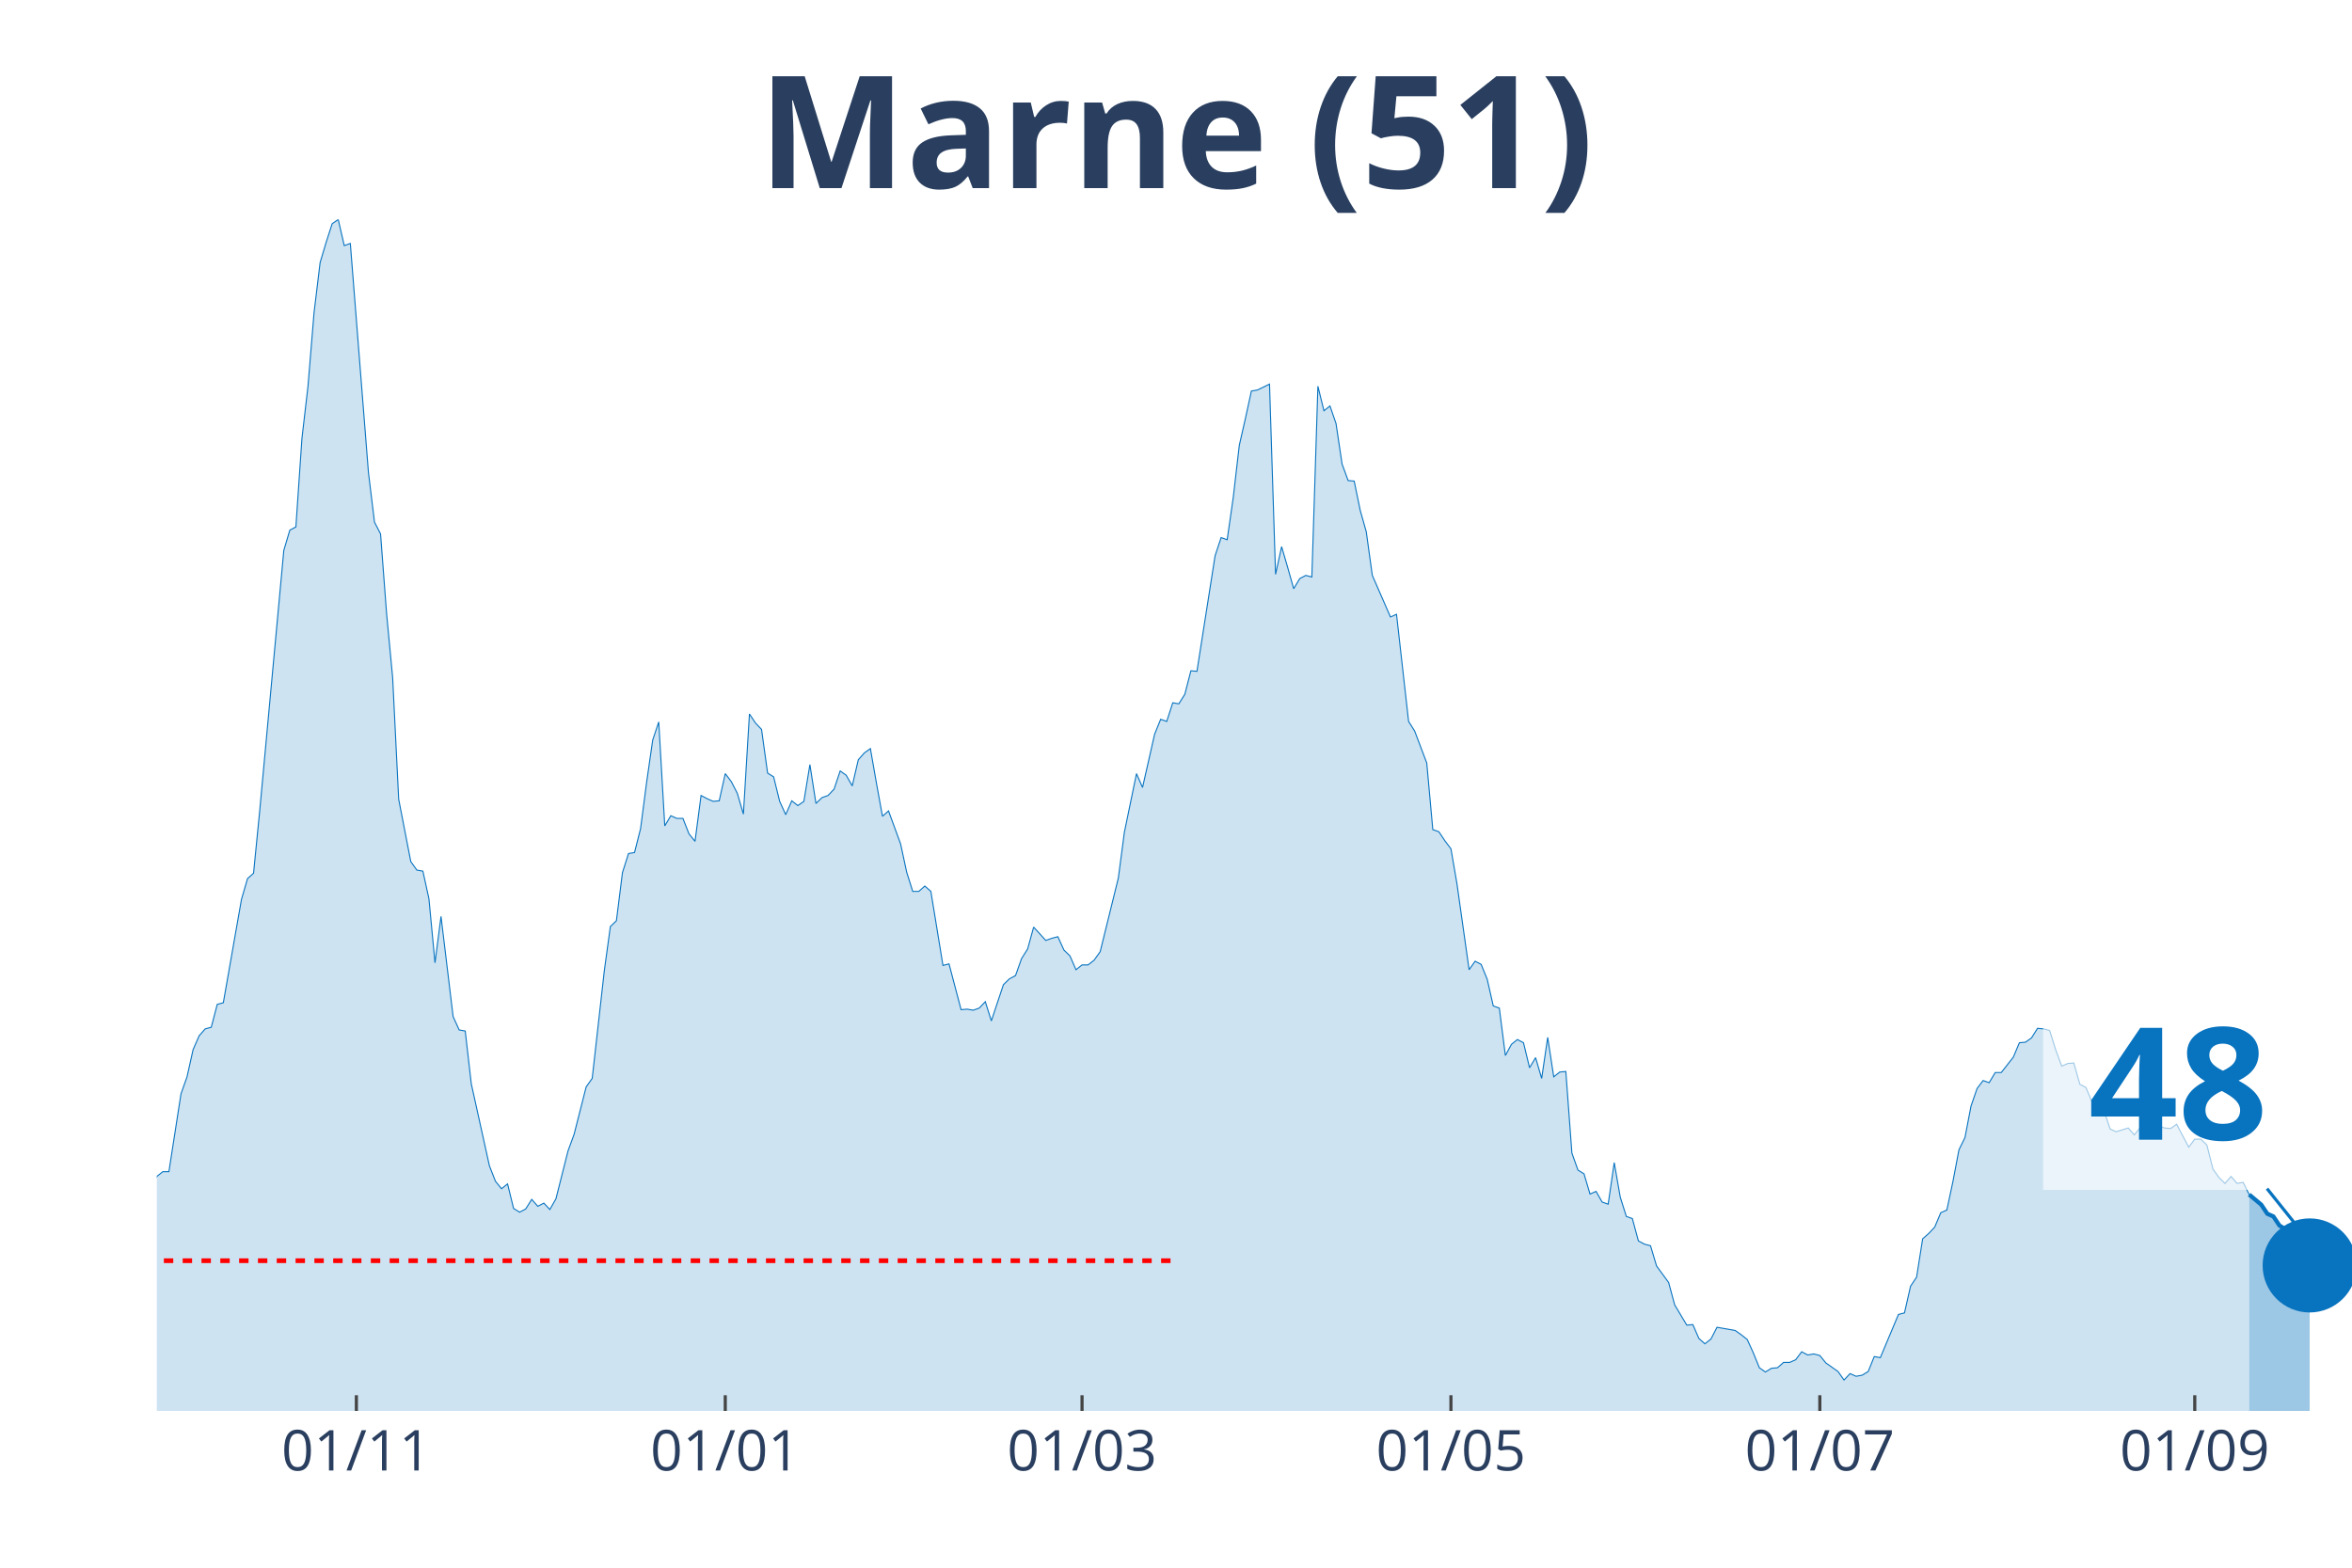
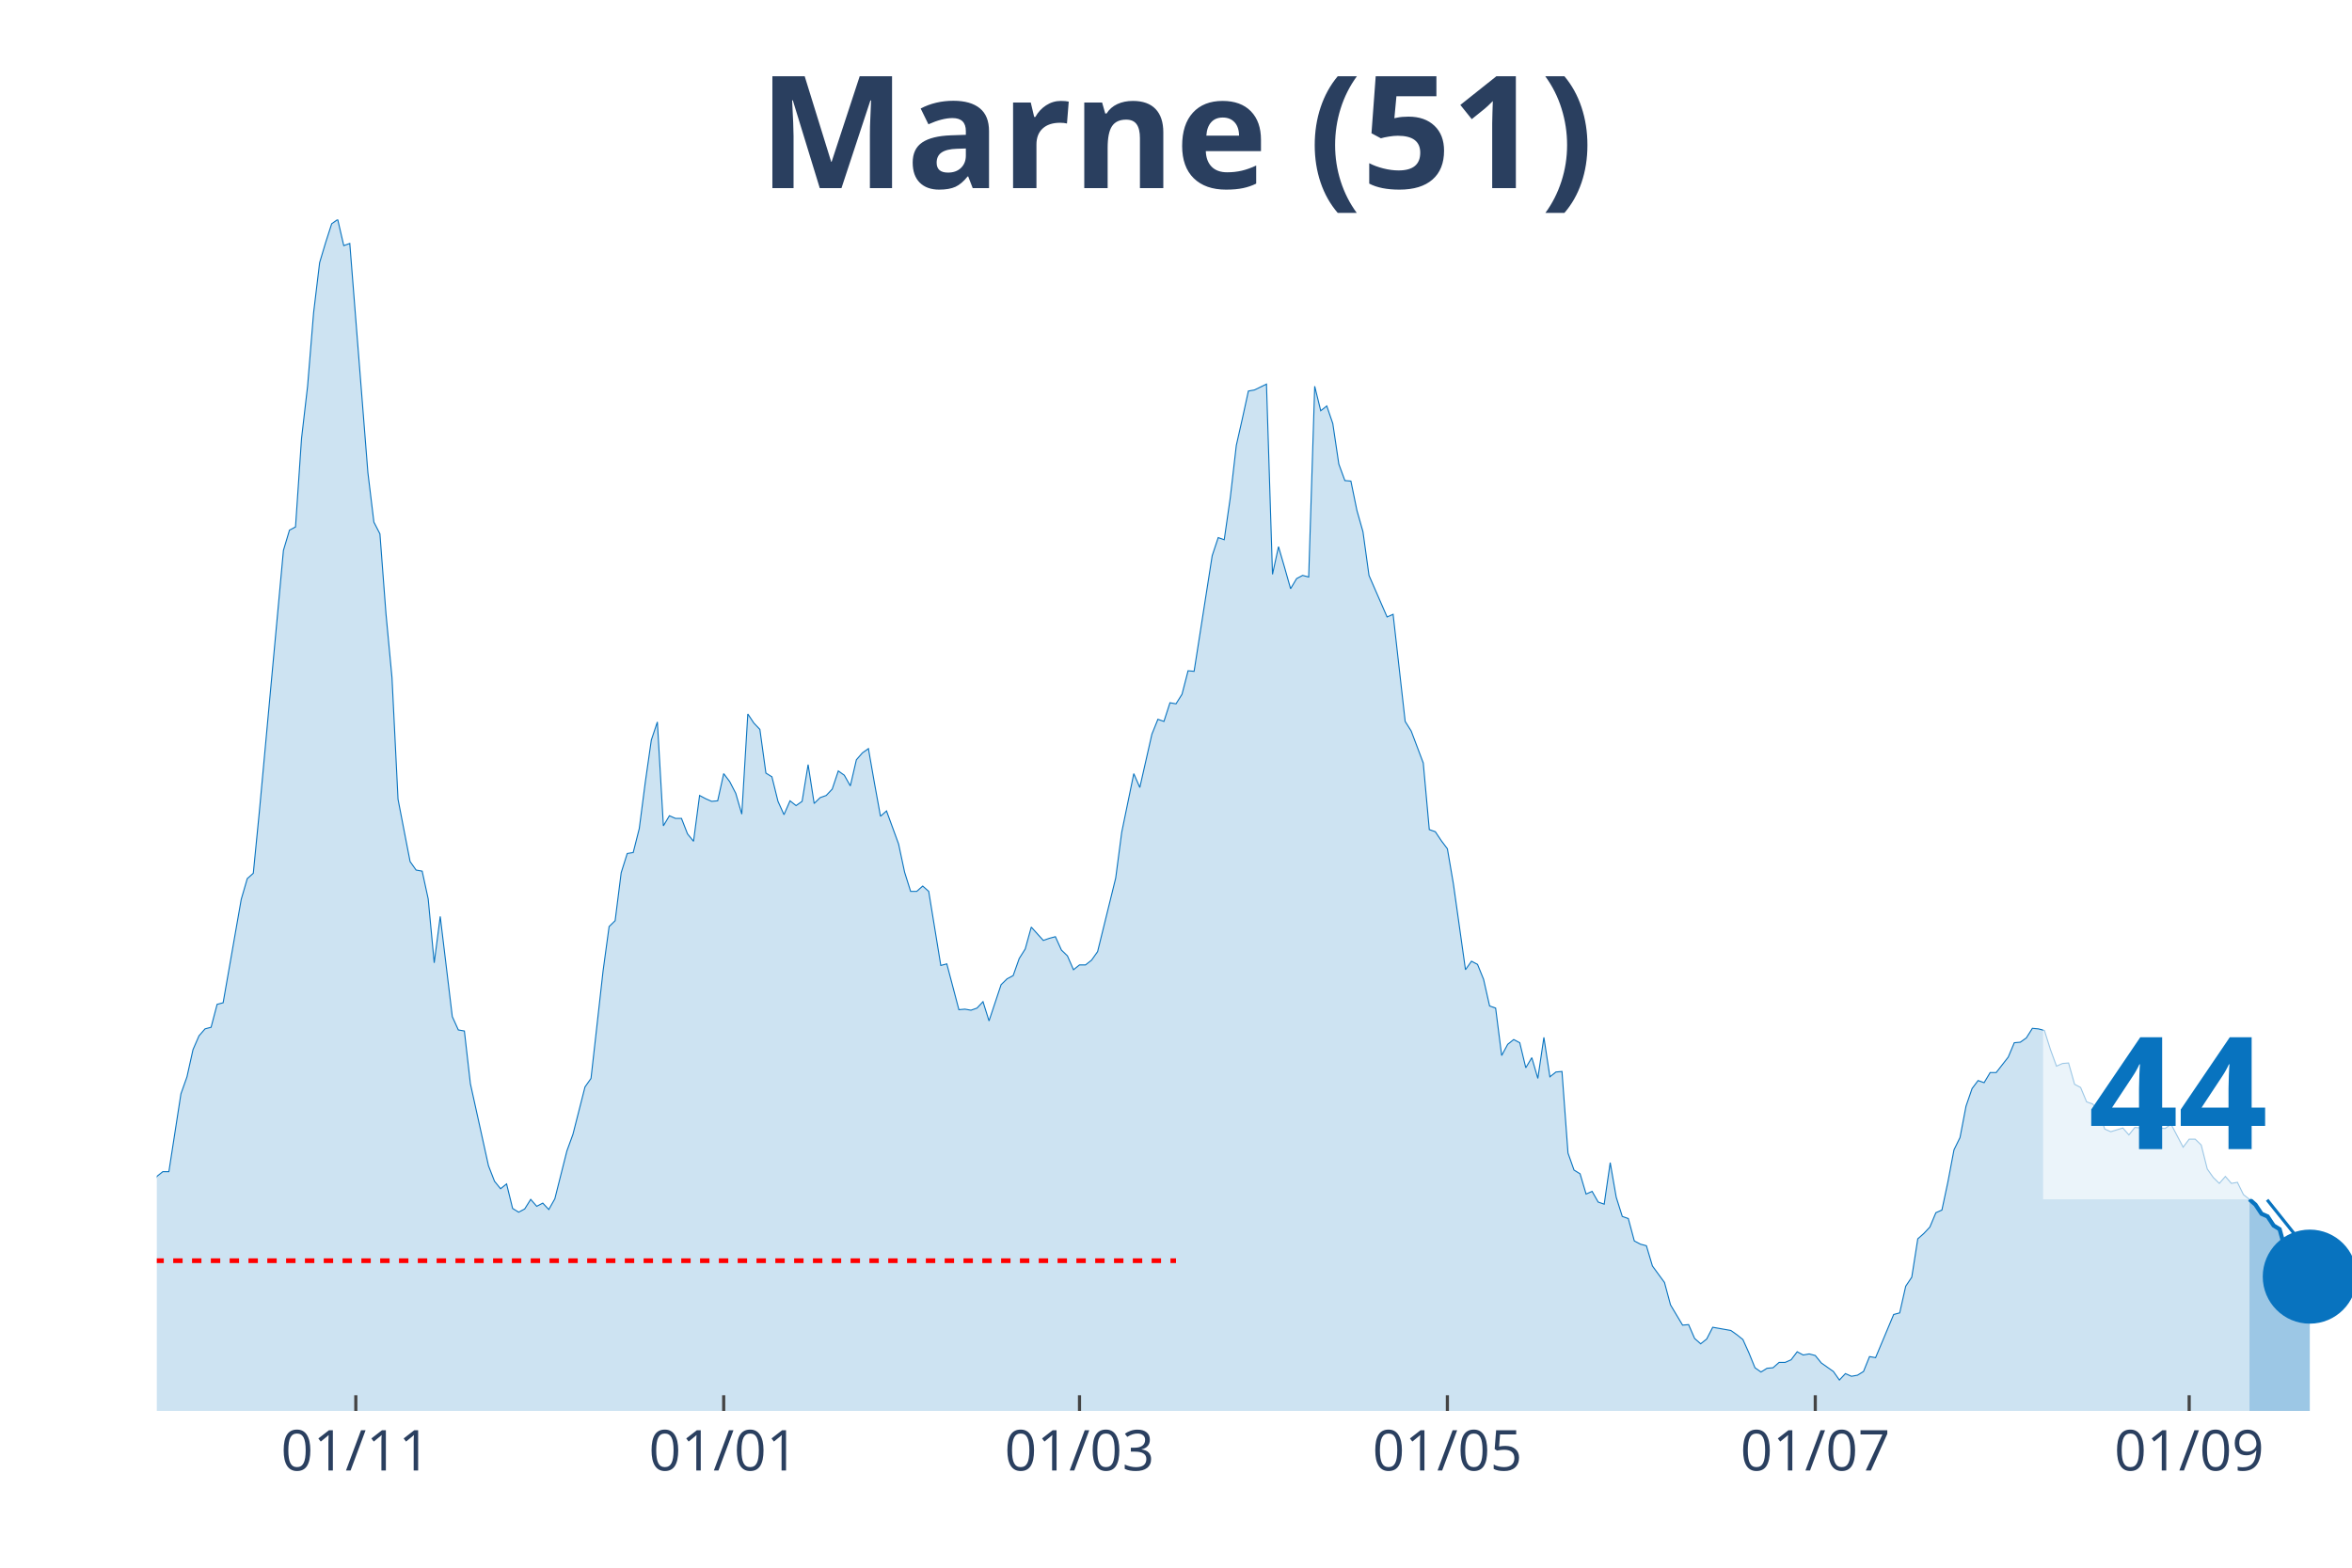
<svg xmlns="http://www.w3.org/2000/svg" class="main-svg" width="1125" height="750" style="" viewBox="0 0 750 500">
  <rect x="0" y="0" width="750" height="500" style="fill: rgb(0, 0, 0); fill-opacity: 0;" />
-   <defs id="defs-15de58">
+   <defs id="defs-ec6e15">
    <g class="clips">
-       <clipPath id="clip15de58xyplot" class="plotclip">
+       <clipPath id="clipec6e15xyplot" class="plotclip">
        <rect width="700" height="380" />
      </clipPath>
-       <clipPath class="axesclip" id="clip15de58x">
+       <clipPath class="axesclip" id="clipec6e15x">
        <rect x="50" y="0" width="700" height="500" />
      </clipPath>
-       <clipPath class="axesclip" id="clip15de58y">
+       <clipPath class="axesclip" id="clipec6e15y">
        <rect x="0" y="70" width="750" height="380" />
      </clipPath>
-       <clipPath class="axesclip" id="clip15de58xy">
+       <clipPath class="axesclip" id="clipec6e15xy">
        <rect x="50" y="70" width="700" height="380" />
      </clipPath>
    </g>
    <g class="gradients" />
  </defs>
  <g class="bglayer">
    <rect class="bg" x="50" y="70" width="700" height="380" style="fill: rgb(0, 0, 0); fill-opacity: 0; stroke-width: 0;" />
  </g>
  <g class="layer-below">
    <g class="imagelayer" />
    <g class="shapelayer" />
  </g>
  <g class="cartesianlayer">
    <g class="subplot xy">
      <g class="layer-subplot">
        <g class="shapelayer" />
        <g class="imagelayer" />
      </g>
      <g class="gridlayer">
        <g class="x">
-           <path class="xgrid crisp" transform="translate(113.64,0)" d="M0,70v380" style="stroke: rgb(255, 255, 255); stroke-opacity: 1; stroke-width: 1px;" />
-           <path class="xgrid crisp" transform="translate(231.27,0)" d="M0,70v380" style="stroke: rgb(255, 255, 255); stroke-opacity: 1; stroke-width: 1px;" />
-           <path class="xgrid crisp" transform="translate(345.04,0)" d="M0,70v380" style="stroke: rgb(255, 255, 255); stroke-opacity: 1; stroke-width: 1px;" />
-           <path class="xgrid crisp" transform="translate(462.67,0)" d="M0,70v380" style="stroke: rgb(255, 255, 255); stroke-opacity: 1; stroke-width: 1px;" />
-           <path class="xgrid crisp" transform="translate(580.3,0)" d="M0,70v380" style="stroke: rgb(255, 255, 255); stroke-opacity: 1; stroke-width: 1px;" />
-           <path class="xgrid crisp" transform="translate(699.86,0)" d="M0,70v380" style="stroke: rgb(255, 255, 255); stroke-opacity: 1; stroke-width: 1px;" />
+           <path class="xgrid crisp" transform="translate(113.46,0)" d="M0,70v380" style="stroke: rgb(255, 255, 255); stroke-opacity: 1; stroke-width: 1px;" />
+           <path class="xgrid crisp" transform="translate(230.77,0)" d="M0,70v380" style="stroke: rgb(255, 255, 255); stroke-opacity: 1; stroke-width: 1px;" />
+           <path class="xgrid crisp" transform="translate(344.23,0)" d="M0,70v380" style="stroke: rgb(255, 255, 255); stroke-opacity: 1; stroke-width: 1px;" />
+           <path class="xgrid crisp" transform="translate(461.54,0)" d="M0,70v380" style="stroke: rgb(255, 255, 255); stroke-opacity: 1; stroke-width: 1px;" />
+           <path class="xgrid crisp" transform="translate(578.85,0)" d="M0,70v380" style="stroke: rgb(255, 255, 255); stroke-opacity: 1; stroke-width: 1px;" />
+           <path class="xgrid crisp" transform="translate(698.08,0)" d="M0,70v380" style="stroke: rgb(255, 255, 255); stroke-opacity: 1; stroke-width: 1px;" />
        </g>
        <g class="y" />
      </g>
      <g class="zerolinelayer" />
      <path class="xlines-below" />
      <path class="ylines-below" />
      <g class="overlines-below" />
      <g class="xaxislayer-below" />
      <g class="yaxislayer-below" />
      <g class="overaxes-below" />
-       <g class="plot" transform="translate(50, 70)" clip-path="url('#clip15de58xyplot')">
+       <g class="plot" transform="translate(50, 70)" clip-path="url('#clipec6e15xyplot')">
        <g class="scatterlayer mlayer">
-           <g class="trace scatter tracee4d8ff" style="stroke-miterlimit: 2;">
+           <g class="trace scatter tracefd12d2" style="stroke-miterlimit: 2;">
            <g class="fills">
              <g>
-                 <path class="js-fill" d="M667.22,380L-262.26,380L-262.26,370.31L-250.69,374.22L-248.76,373.54L-237.19,374.22L-235.26,368.61L-231.4,360.63L-229.48,362.33L-223.69,361.31L-221.76,368.27L-217.91,375.07L-215.98,373.88L-204.41,376.43L-202.48,377.79L-142.7,377.28L-140.77,376.43L-133.06,373.54L-131.13,373.2L-123.42,374.22L-121.49,372.86L-115.7,372.86L-113.77,372.18L-109.92,370.31L-107.99,371.67L-104.13,372.35L-102.2,371.5L-96.42,369.63L-94.49,367.42L-88.71,366.23L-86.78,365.04L-80.99,363.69L-79.06,362.16L-75.21,361.65L-73.28,359.44L-67.49,354L-65.56,354L-63.64,353.66L-61.71,349.75L-57.85,344.65L-55.92,341.93L-52.07,340.57L-50.14,340.4L-48.21,339.55L-46.28,336.32L-44.35,335.47L-42.42,327.15L-40.5,315.08L-38.57,311L-36.64,309.98L-34.71,306.75L-30.85,283.64L-28.93,286.87L-27,295.2L-25.07,292.14L-23.14,293.16L-21.21,290.61L-17.36,311.85L-15.43,311.51L-13.5,311.68L-11.57,313.72L-9.64,313.38L-7.71,314.91L-5.79,317.12L-3.86,313.04L-1.93,311.68L0,305.22L1.93,303.69L3.86,303.69L7.71,278.88L9.64,273.44L11.57,264.78L13.5,260.36L15.43,258.15L17.36,257.64L19.28,250.33L21.21,249.82L27,216.85L28.93,210.22L30.85,208.52L32.78,188.98L40.5,105.54L42.42,99.08L44.35,98.06L46.28,69.85L48.21,53.19L50.14,29.74L52.07,13.77L53.99,7.31L55.92,1.36L57.85,0L59.78,8.33L61.71,7.65L67.49,80.72L69.42,96.53L71.35,100.27L73.28,125.76L75.21,146.15L77.13,184.9L80.99,204.79L82.92,207.5L84.85,207.84L86.78,216.68L88.71,237.08L90.63,222.29L94.49,254.24L96.42,258.49L98.35,258.83L100.28,275.65L106.06,301.82L107.99,306.75L109.92,309.13L111.85,307.6L113.77,315.42L115.7,316.61L117.63,315.59L119.56,312.53L121.49,314.74L123.42,313.72L125.34,315.76L127.27,312.36L131.13,297.07L133.06,291.8L136.91,276.67L138.84,273.95L142.7,239.62L144.63,225.52L146.56,223.65L148.48,208.35L150.41,202.24L152.34,201.9L154.27,194.25L156.2,179.46L158.13,166.04L160.06,160.26L161.98,193.4L163.91,190.17L165.84,191.02L167.77,191.02L169.7,195.95L171.63,198.33L173.55,183.71L175.48,184.73L177.41,185.58L179.34,185.41L181.27,176.74L183.2,179.29L185.12,183.03L187.05,189.66L188.98,157.71L190.91,160.6L192.84,162.64L194.77,176.57L196.69,177.76L198.62,185.58L200.55,189.83L202.48,185.41L204.41,186.94L206.34,185.58L208.26,173.86L210.19,186.26L212.12,184.39L214.05,183.71L215.98,181.67L217.91,175.89L219.83,177.25L221.76,180.65L223.69,172.33L225.62,170.12L227.55,168.76L229.48,179.8L231.4,190.34L233.33,188.64L237.19,199.18L239.12,208.18L241.05,214.3L242.98,214.3L244.9,212.6L246.83,214.3L250.69,237.92L252.62,237.42L256.47,252.03L258.4,251.86L260.33,252.2L262.26,251.52L264.19,249.48L266.12,255.6L269.97,244.04L271.9,242.17L273.83,241.15L275.76,235.72L277.69,232.66L279.61,225.69L283.47,229.94L285.4,229.26L287.33,228.75L289.26,233L291.18,234.87L293.11,239.28L295.04,237.75L296.97,237.75L298.9,236.23L300.83,233.51L306.61,210.05L308.54,195.44L312.4,176.74L314.33,181.16L318.18,164.17L320.11,159.41L322.04,160.09L323.97,154.14L325.9,154.48L327.82,151.42L329.75,143.94L331.68,144.11L337.47,107.24L339.39,101.46L341.32,102.14L343.25,88.71L345.18,72.06L347.11,63.56L349.04,54.72L350.96,54.38L354.82,52.51L356.75,113.18L358.68,104.35L360.61,110.97L362.53,117.77L364.46,114.54L366.39,113.52L368.32,114.03L370.25,53.19L372.18,61.01L374.1,59.48L376.03,65.09L377.96,78.01L379.89,83.27L381.82,83.44L383.75,92.79L385.67,99.59L387.6,113.52L393.39,126.78L395.32,125.93L399.17,160.09L401.1,163.15L404.96,173.35L406.89,194.59L408.82,195.27L410.74,198.16L412.67,200.71L414.6,211.92L418.46,239.28L420.39,236.57L422.31,237.58L424.24,242.34L426.17,250.84L428.1,251.52L430.03,266.65L431.96,263.08L433.88,261.55L435.81,262.57L437.74,270.55L439.67,267.33L441.6,273.95L443.53,260.87L445.45,273.44L447.38,271.91L449.31,271.74L451.24,297.75L453.17,303.18L455.1,304.37L457.02,310.83L458.95,309.98L460.88,313.38L462.81,314.06L464.74,300.81L466.67,311.85L468.6,317.97L470.52,318.65L472.45,325.79L474.38,326.81L476.31,327.32L478.24,333.77L482.09,339.04L484.02,346.18L487.88,352.64L489.81,352.47L491.74,356.89L493.66,358.59L495.59,357.06L497.52,353.32L503.31,354.34L505.23,355.7L507.16,357.23L509.09,361.48L511.02,366.23L512.95,367.59L514.88,366.4L516.8,366.23L518.73,364.53L520.66,364.53L522.59,363.69L524.52,361.14L526.45,362.16L528.37,361.82L530.3,362.33L532.23,364.7L536.09,367.42L538.02,370.14L539.94,368.1L541.87,368.95L543.8,368.61L545.73,367.42L547.66,362.67L549.59,363.01L555.37,349.24L557.3,348.73L559.23,340.23L561.16,337.34L563.09,325.11L565.01,323.41L566.94,321.37L568.87,316.78L570.8,315.93L572.73,306.92L574.66,296.73L576.58,292.82L578.51,282.79L580.44,277.18L582.37,274.63L584.3,275.31L586.23,272.08L588.15,272.08L592.01,267.16L593.94,262.57L595.87,262.4L597.8,261.04L599.72,257.98L601.65,258.15L603.58,258.66L605.51,264.78L607.44,270.04L609.37,269.19L611.29,269.03L613.22,275.82L615.15,276.84L617.08,281.43L619.01,282.11L620.94,284.32L622.87,290.1L624.79,290.95L628.65,289.76L630.58,291.97L632.51,289.59L634.44,289.76L638.29,289.08L640.22,289.76L642.15,289.93L644.08,288.57L647.93,295.88L649.86,293.33L651.79,293.33L653.72,295.2L655.65,302.84L657.58,305.56L659.5,307.43L661.43,305.22L663.36,307.43L665.29,307.09L667.22,311" style="fill: rgb(8, 115, 191); fill-opacity: 0.2; stroke-width: 0;" />
+                 <path class="js-fill" d="M667.31,380L-261.54,380L-261.54,370.31L-250,374.22L-248.08,373.54L-236.54,374.22L-234.62,368.61L-230.77,360.63L-228.85,362.33L-223.08,361.31L-221.15,368.27L-217.31,375.07L-215.38,373.88L-203.85,376.43L-201.92,377.79L-142.31,377.28L-140.38,376.43L-132.69,373.54L-130.77,373.2L-123.08,374.22L-121.15,372.86L-115.38,372.86L-113.46,372.18L-109.62,370.31L-107.69,371.67L-103.85,372.35L-101.92,371.5L-96.15,369.63L-94.23,367.42L-88.46,366.23L-86.54,365.04L-80.77,363.69L-78.85,362.16L-75,361.65L-73.08,359.44L-67.31,354L-65.38,354L-63.46,353.66L-61.54,349.75L-57.69,344.65L-55.77,341.93L-51.92,340.57L-50,340.4L-48.08,339.55L-46.15,336.32L-44.23,335.47L-42.31,327.15L-40.38,315.08L-38.46,311L-36.54,309.98L-34.62,306.75L-30.77,283.64L-28.85,286.87L-26.92,295.2L-25,292.14L-23.08,293.16L-21.15,290.61L-17.31,311.85L-15.38,311.51L-13.46,311.68L-11.54,313.72L-9.62,313.38L-7.69,314.91L-5.77,317.12L-3.85,313.04L-1.92,311.68L0,305.22L1.92,303.69L3.85,303.69L7.69,278.88L9.62,273.44L11.54,264.78L13.46,260.36L15.38,258.15L17.31,257.64L19.23,250.33L21.15,249.82L26.92,216.85L28.85,210.22L30.77,208.52L32.69,188.98L40.38,105.54L42.31,99.08L44.23,98.06L46.15,69.85L48.08,53.19L50,29.74L51.92,13.77L53.85,7.31L55.77,1.36L57.69,0L59.62,8.33L61.54,7.65L67.31,80.72L69.23,96.53L71.15,100.27L73.08,125.76L75,146.15L76.92,184.9L80.77,204.79L82.69,207.5L84.62,207.84L86.54,216.68L88.46,237.08L90.38,222.29L94.23,254.24L96.15,258.49L98.08,258.83L100,275.65L105.77,301.82L107.69,306.75L109.62,309.13L111.54,307.6L113.46,315.42L115.38,316.61L117.31,315.59L119.23,312.53L121.15,314.74L123.08,313.72L125,315.76L126.92,312.36L130.77,297.07L132.69,291.8L136.54,276.67L138.46,273.95L142.31,239.62L144.23,225.52L146.15,223.65L148.08,208.35L150,202.24L151.92,201.9L153.85,194.25L155.77,179.46L157.69,166.04L159.62,160.26L161.54,193.4L163.46,190.17L165.38,191.02L167.31,191.02L169.23,195.95L171.15,198.33L173.08,183.71L175,184.73L176.92,185.58L178.85,185.41L180.77,176.74L182.69,179.29L184.62,183.03L186.54,189.66L188.46,157.71L190.38,160.6L192.31,162.64L194.23,176.57L196.15,177.76L198.08,185.58L200,189.83L201.92,185.41L203.85,186.94L205.77,185.58L207.69,173.86L209.62,186.26L211.54,184.39L213.46,183.71L215.38,181.67L217.31,175.89L219.23,177.25L221.15,180.65L223.08,172.33L225,170.12L226.92,168.76L228.85,179.8L230.77,190.34L232.69,188.64L236.54,199.18L238.46,208.18L240.38,214.3L242.31,214.3L244.23,212.6L246.15,214.3L250,237.92L251.92,237.42L255.77,252.03L257.69,251.86L259.62,252.2L261.54,251.52L263.46,249.48L265.38,255.6L269.23,244.04L271.15,242.17L273.08,241.15L275,235.72L276.92,232.66L278.85,225.69L282.69,229.94L284.62,229.26L286.54,228.75L288.46,233L290.38,234.87L292.31,239.28L294.23,237.75L296.15,237.75L298.08,236.23L300,233.51L305.77,210.05L307.69,195.44L311.54,176.74L313.46,181.16L317.31,164.17L319.23,159.41L321.15,160.09L323.08,154.14L325,154.48L326.92,151.42L328.85,143.94L330.77,144.11L336.54,107.24L338.46,101.46L340.38,102.14L342.31,88.71L344.23,72.06L346.15,63.56L348.08,54.72L350,54.38L353.85,52.51L355.77,113.18L357.69,104.35L359.62,110.97L361.54,117.77L363.46,114.54L365.38,113.52L367.31,114.03L369.23,53.19L371.15,61.01L373.08,59.48L375,65.09L376.92,78.01L378.85,83.27L380.77,83.44L382.69,92.79L384.62,99.59L386.54,113.52L392.31,126.78L394.23,125.93L398.08,160.09L400,163.15L403.85,173.35L405.77,194.59L407.69,195.27L409.62,198.16L411.54,200.71L413.46,211.92L417.31,239.28L419.23,236.57L421.15,237.58L423.08,242.34L425,250.84L426.92,251.52L428.85,266.65L430.77,263.08L432.69,261.55L434.62,262.57L436.54,270.55L438.46,267.33L440.38,273.95L442.31,260.87L444.23,273.44L446.15,271.91L448.08,271.74L450,297.75L451.92,303.18L453.85,304.37L455.77,310.83L457.69,309.98L459.62,313.38L461.54,314.06L463.46,300.81L465.38,311.85L467.31,317.97L469.23,318.65L471.15,325.79L473.08,326.81L475,327.32L476.92,333.77L480.77,339.04L482.69,346.18L486.54,352.64L488.46,352.47L490.38,356.89L492.31,358.59L494.23,357.06L496.15,353.32L501.92,354.34L503.85,355.7L505.77,357.23L507.69,361.48L509.62,366.23L511.54,367.59L513.46,366.4L515.38,366.23L517.31,364.53L519.23,364.53L521.15,363.69L523.08,361.14L525,362.16L526.92,361.82L528.85,362.33L530.77,364.7L534.62,367.42L536.54,370.14L538.46,368.1L540.38,368.95L542.31,368.61L544.23,367.42L546.15,362.67L548.08,363.01L553.85,349.24L555.77,348.73L557.69,340.23L559.62,337.34L561.54,325.11L563.46,323.41L565.38,321.37L567.31,316.78L569.23,315.93L571.15,306.92L573.08,296.73L575,292.82L576.92,282.79L578.85,277.18L580.77,274.63L582.69,275.31L584.62,272.08L586.54,272.08L590.38,267.16L592.31,262.57L594.23,262.4L596.15,261.04L598.08,257.98L600,258.15L601.92,258.66L603.85,264.78L605.77,270.04L607.69,269.19L609.62,269.03L611.54,275.82L613.46,276.84L615.38,281.43L617.31,282.11L619.23,284.32L621.15,290.1L623.08,290.95L626.92,289.76L628.85,291.97L630.77,289.59L632.69,289.76L636.54,289.08L638.46,289.76L640.38,289.93L642.31,288.57L646.15,295.88L648.08,293.33L650,293.33L651.92,295.2L653.85,302.84L655.77,305.56L657.69,307.43L659.62,305.22L661.54,307.43L663.46,307.09L665.38,311L667.31,312.53" style="fill: rgb(8, 115, 191); fill-opacity: 0.2; stroke-width: 0;" />
              </g>
            </g>
            <g class="errorbars" />
            <g class="lines">
-               <path class="js-line" d="M-262.26,370.31L-250.69,374.22L-248.76,373.54L-237.19,374.22L-235.26,368.61L-231.4,360.63L-229.48,362.33L-223.69,361.31L-221.76,368.27L-217.91,375.07L-215.98,373.88L-204.41,376.43L-202.48,377.79L-142.7,377.28L-140.77,376.43L-133.06,373.54L-131.13,373.2L-123.42,374.22L-121.49,372.86L-115.7,372.86L-113.77,372.18L-109.92,370.31L-107.99,371.67L-104.13,372.35L-102.2,371.5L-96.42,369.63L-94.49,367.42L-88.71,366.23L-86.78,365.04L-80.99,363.69L-79.06,362.16L-75.21,361.65L-73.28,359.44L-67.49,354L-65.56,354L-63.64,353.66L-61.71,349.75L-57.85,344.65L-55.92,341.93L-52.07,340.57L-50.14,340.4L-48.21,339.55L-46.28,336.32L-44.35,335.47L-42.42,327.15L-40.5,315.08L-38.57,311L-36.64,309.98L-34.71,306.75L-30.85,283.64L-28.93,286.87L-27,295.2L-25.07,292.14L-23.14,293.16L-21.21,290.61L-17.36,311.85L-15.43,311.51L-13.5,311.68L-11.57,313.72L-9.64,313.38L-7.71,314.91L-5.79,317.12L-3.86,313.04L-1.93,311.68L0,305.22L1.93,303.69L3.86,303.69L7.71,278.88L9.64,273.44L11.57,264.78L13.5,260.36L15.43,258.15L17.36,257.64L19.28,250.33L21.21,249.82L27,216.85L28.93,210.22L30.85,208.52L32.78,188.98L40.5,105.54L42.42,99.08L44.35,98.06L46.28,69.85L48.21,53.19L50.14,29.74L52.07,13.77L53.99,7.31L55.92,1.36L57.85,0L59.78,8.33L61.71,7.65L67.49,80.72L69.42,96.53L71.35,100.27L73.28,125.76L75.21,146.15L77.13,184.9L80.99,204.79L82.92,207.5L84.85,207.84L86.78,216.68L88.71,237.08L90.63,222.29L94.49,254.24L96.42,258.49L98.35,258.83L100.28,275.65L106.06,301.82L107.99,306.75L109.92,309.13L111.85,307.6L113.77,315.42L115.7,316.61L117.63,315.59L119.56,312.53L121.49,314.74L123.42,313.72L125.34,315.76L127.27,312.36L131.13,297.07L133.06,291.8L136.91,276.67L138.84,273.95L142.7,239.62L144.63,225.52L146.56,223.65L148.48,208.35L150.41,202.24L152.34,201.9L154.27,194.25L156.2,179.46L158.13,166.04L160.06,160.26L161.98,193.4L163.91,190.17L165.84,191.02L167.77,191.02L169.7,195.95L171.63,198.33L173.55,183.71L175.48,184.73L177.41,185.58L179.34,185.41L181.27,176.74L183.2,179.29L185.12,183.03L187.05,189.66L188.98,157.71L190.91,160.6L192.84,162.64L194.77,176.57L196.69,177.76L198.62,185.58L200.55,189.83L202.48,185.41L204.41,186.94L206.34,185.58L208.26,173.86L210.19,186.26L212.12,184.39L214.05,183.71L215.98,181.67L217.91,175.89L219.83,177.25L221.76,180.65L223.69,172.33L225.62,170.12L227.55,168.76L229.48,179.8L231.4,190.34L233.33,188.64L237.19,199.18L239.12,208.18L241.05,214.3L242.98,214.3L244.9,212.6L246.83,214.3L250.69,237.92L252.62,237.42L256.47,252.03L258.4,251.86L260.33,252.2L262.26,251.52L264.19,249.48L266.12,255.6L269.97,244.04L271.9,242.17L273.83,241.15L275.76,235.72L277.69,232.66L279.61,225.69L283.47,229.94L285.4,229.26L287.33,228.75L289.26,233L291.18,234.87L293.11,239.28L295.04,237.75L296.97,237.75L298.9,236.23L300.83,233.51L306.61,210.05L308.54,195.44L312.4,176.74L314.33,181.16L318.18,164.17L320.11,159.41L322.04,160.09L323.97,154.14L325.9,154.48L327.82,151.42L329.75,143.94L331.68,144.11L337.47,107.24L339.39,101.46L341.32,102.14L343.25,88.71L345.18,72.06L347.11,63.56L349.04,54.72L350.96,54.38L354.82,52.51L356.75,113.18L358.68,104.35L360.61,110.97L362.53,117.77L364.46,114.54L366.39,113.52L368.32,114.03L370.25,53.19L372.18,61.01L374.1,59.48L376.03,65.09L377.96,78.01L379.89,83.27L381.82,83.44L383.75,92.79L385.67,99.59L387.6,113.52L393.39,126.78L395.32,125.93L399.17,160.09L401.1,163.15L404.96,173.35L406.89,194.59L408.82,195.27L410.74,198.16L412.67,200.71L414.6,211.92L418.46,239.28L420.39,236.57L422.31,237.58L424.24,242.34L426.17,250.84L428.1,251.52L430.03,266.65L431.96,263.08L433.88,261.55L435.81,262.57L437.74,270.55L439.67,267.33L441.6,273.95L443.53,260.87L445.45,273.44L447.38,271.91L449.31,271.74L451.24,297.75L453.17,303.18L455.1,304.37L457.02,310.83L458.95,309.98L460.88,313.38L462.81,314.06L464.74,300.81L466.67,311.85L468.6,317.97L470.52,318.65L472.45,325.79L474.38,326.81L476.31,327.32L478.24,333.77L482.09,339.04L484.02,346.18L487.88,352.64L489.81,352.47L491.74,356.89L493.66,358.59L495.59,357.06L497.52,353.32L503.31,354.34L505.23,355.7L507.16,357.23L509.09,361.48L511.02,366.23L512.95,367.59L514.88,366.4L516.8,366.23L518.73,364.53L520.66,364.53L522.59,363.69L524.52,361.14L526.45,362.16L528.37,361.82L530.3,362.33L532.23,364.7L536.09,367.42L538.02,370.14L539.94,368.1L541.87,368.95L543.8,368.61L545.73,367.42L547.66,362.67L549.59,363.01L555.37,349.24L557.3,348.73L559.23,340.23L561.16,337.34L563.09,325.11L565.01,323.41L566.94,321.37L568.87,316.78L570.8,315.93L572.73,306.92L574.66,296.73L576.58,292.82L578.51,282.79L580.44,277.18L582.37,274.63L584.3,275.31L586.23,272.08L588.15,272.08L592.01,267.16L593.94,262.57L595.87,262.4L597.8,261.04L599.72,257.98L601.65,258.15L603.58,258.66L605.51,264.78L607.44,270.04L609.37,269.19L611.29,269.03L613.22,275.82L615.15,276.84L617.08,281.43L619.01,282.11L620.94,284.32L622.87,290.1L624.79,290.95L628.65,289.76L630.58,291.97L632.51,289.59L634.44,289.76L638.29,289.08L640.22,289.76L642.15,289.93L644.08,288.57L647.93,295.88L649.86,293.33L651.79,293.33L653.72,295.2L655.65,302.84L657.58,305.56L659.5,307.43L661.43,305.22L663.36,307.43L665.29,307.09L667.22,311" style="vector-effect: non-scaling-stroke; fill: none; stroke: rgb(8, 115, 191); stroke-opacity: 1; stroke-width: 0.5px; opacity: 1;" />
+               <path class="js-line" d="M-261.54,370.31L-250,374.22L-248.08,373.54L-236.54,374.22L-234.62,368.61L-230.77,360.63L-228.85,362.33L-223.08,361.31L-221.15,368.27L-217.31,375.07L-215.38,373.88L-203.85,376.43L-201.92,377.79L-142.31,377.28L-140.38,376.43L-132.69,373.54L-130.77,373.2L-123.08,374.22L-121.15,372.86L-115.38,372.86L-113.46,372.18L-109.62,370.31L-107.69,371.67L-103.85,372.35L-101.92,371.5L-96.15,369.63L-94.23,367.42L-88.46,366.23L-86.54,365.04L-80.77,363.69L-78.85,362.16L-75,361.65L-73.08,359.44L-67.31,354L-65.38,354L-63.46,353.66L-61.54,349.75L-57.69,344.65L-55.77,341.93L-51.92,340.57L-50,340.4L-48.08,339.55L-46.15,336.32L-44.23,335.47L-42.31,327.15L-40.38,315.08L-38.46,311L-36.54,309.98L-34.62,306.75L-30.77,283.64L-28.85,286.87L-26.92,295.2L-25,292.14L-23.08,293.16L-21.15,290.61L-17.31,311.85L-15.38,311.51L-13.46,311.68L-11.54,313.72L-9.62,313.38L-7.69,314.91L-5.77,317.12L-3.85,313.04L-1.92,311.68L0,305.22L1.92,303.69L3.85,303.69L7.69,278.88L9.62,273.44L11.54,264.78L13.46,260.36L15.38,258.15L17.31,257.64L19.23,250.33L21.15,249.82L26.92,216.85L28.85,210.22L30.77,208.52L32.69,188.98L40.38,105.54L42.31,99.08L44.23,98.06L46.15,69.85L48.08,53.19L50,29.74L51.92,13.77L53.85,7.31L55.77,1.36L57.69,0L59.62,8.33L61.54,7.65L67.31,80.72L69.23,96.53L71.15,100.27L73.08,125.76L75,146.15L76.92,184.9L80.77,204.79L82.69,207.5L84.62,207.84L86.54,216.68L88.46,237.08L90.38,222.29L94.23,254.24L96.15,258.49L98.08,258.83L100,275.65L105.77,301.82L107.69,306.75L109.62,309.13L111.54,307.6L113.46,315.42L115.38,316.61L117.31,315.59L119.23,312.53L121.15,314.74L123.08,313.72L125,315.76L126.92,312.36L130.77,297.07L132.69,291.8L136.54,276.67L138.46,273.95L142.31,239.62L144.23,225.52L146.15,223.65L148.08,208.35L150,202.24L151.92,201.9L153.85,194.25L155.77,179.46L157.69,166.04L159.62,160.26L161.54,193.4L163.46,190.17L165.38,191.02L167.31,191.02L169.23,195.95L171.15,198.33L173.08,183.71L175,184.73L176.92,185.58L178.85,185.41L180.77,176.74L182.69,179.29L184.62,183.03L186.54,189.66L188.46,157.71L190.38,160.6L192.31,162.64L194.23,176.57L196.15,177.76L198.08,185.58L200,189.83L201.92,185.41L203.85,186.94L205.77,185.58L207.69,173.86L209.62,186.26L211.54,184.39L213.46,183.71L215.38,181.67L217.31,175.89L219.23,177.25L221.15,180.65L223.08,172.33L225,170.12L226.92,168.76L228.85,179.8L230.77,190.34L232.69,188.64L236.54,199.18L238.46,208.18L240.38,214.3L242.31,214.3L244.23,212.6L246.15,214.3L250,237.92L251.92,237.42L255.77,252.03L257.69,251.86L259.62,252.2L261.54,251.52L263.46,249.48L265.38,255.6L269.23,244.04L271.15,242.17L273.08,241.15L275,235.72L276.92,232.66L278.85,225.69L282.69,229.94L284.62,229.26L286.54,228.75L288.46,233L290.38,234.87L292.31,239.28L294.23,237.75L296.15,237.75L298.08,236.23L300,233.51L305.77,210.05L307.69,195.44L311.54,176.74L313.46,181.16L317.31,164.17L319.23,159.41L321.15,160.09L323.08,154.14L325,154.48L326.92,151.42L328.85,143.94L330.77,144.11L336.54,107.24L338.46,101.46L340.38,102.14L342.31,88.71L344.23,72.06L346.15,63.56L348.08,54.72L350,54.38L353.85,52.51L355.77,113.18L357.69,104.35L359.62,110.97L361.54,117.77L363.46,114.54L365.38,113.52L367.31,114.03L369.23,53.19L371.15,61.01L373.08,59.48L375,65.09L376.92,78.01L378.85,83.27L380.77,83.44L382.69,92.79L384.62,99.59L386.54,113.52L392.31,126.78L394.23,125.93L398.08,160.09L400,163.15L403.85,173.35L405.77,194.59L407.69,195.27L409.62,198.16L411.54,200.71L413.46,211.92L417.31,239.28L419.23,236.57L421.15,237.58L423.08,242.34L425,250.84L426.92,251.52L428.85,266.65L430.77,263.08L432.69,261.55L434.62,262.57L436.54,270.55L438.46,267.33L440.38,273.95L442.31,260.87L444.23,273.44L446.15,271.91L448.08,271.74L450,297.75L451.92,303.18L453.85,304.37L455.77,310.83L457.69,309.98L459.62,313.38L461.54,314.06L463.46,300.81L465.38,311.85L467.31,317.97L469.23,318.65L471.15,325.79L473.08,326.81L475,327.32L476.92,333.77L480.77,339.04L482.69,346.18L486.54,352.64L488.46,352.47L490.38,356.89L492.31,358.59L494.23,357.06L496.15,353.32L501.92,354.34L503.85,355.7L505.77,357.23L507.69,361.48L509.62,366.23L511.54,367.59L513.46,366.4L515.38,366.23L517.31,364.53L519.23,364.53L521.15,363.69L523.08,361.14L525,362.16L526.92,361.82L528.85,362.33L530.77,364.7L534.62,367.42L536.54,370.14L538.46,368.1L540.38,368.95L542.31,368.61L544.23,367.42L546.15,362.67L548.08,363.01L553.85,349.24L555.77,348.73L557.69,340.23L559.62,337.34L561.54,325.11L563.46,323.41L565.38,321.37L567.31,316.78L569.23,315.93L571.15,306.92L573.08,296.73L575,292.82L576.92,282.79L578.85,277.18L580.77,274.63L582.69,275.31L584.62,272.08L586.54,272.08L590.38,267.16L592.31,262.57L594.23,262.4L596.15,261.04L598.08,257.98L600,258.15L601.92,258.66L603.85,264.78L605.77,270.04L607.69,269.19L609.62,269.03L611.54,275.82L613.46,276.84L615.38,281.43L617.31,282.11L619.23,284.32L621.15,290.1L623.08,290.95L626.92,289.76L628.85,291.97L630.77,289.59L632.69,289.76L636.54,289.08L638.46,289.76L640.38,289.93L642.31,288.57L646.15,295.88L648.08,293.33L650,293.33L651.92,295.2L653.85,302.84L655.77,305.56L657.69,307.43L659.62,305.22L661.54,307.43L663.46,307.09L665.38,311L667.31,312.53" style="vector-effect: non-scaling-stroke; fill: none; stroke: rgb(8, 115, 191); stroke-opacity: 1; stroke-width: 0.5px; opacity: 1;" />
            </g>
            <g class="points" />
            <g class="text" />
          </g>
-           <g class="trace scatter trace0aa36b" style="stroke-miterlimit: 2;">
+           <g class="trace scatter traced449ad" style="stroke-miterlimit: 2;">
            <g class="fills">
              <g>
-                 <path class="js-fill" d="M686.5,380L667.22,380L667.22,311L671.07,314.23L673,317.12L674.93,317.97L676.86,320.86L678.79,322.05L680.72,329.02L682.64,331.23L684.57,334.96L686.5,333.6" style="fill: rgb(8, 115, 191); fill-opacity: 0.4; stroke-width: 0;" />
+                 <path class="js-fill" d="M686.54,380L667.31,380L667.31,312.53L669.23,314.23L671.15,317.12L673.08,317.97L675,320.86L676.92,322.05L678.85,329.02L680.77,331.23L682.69,334.96L684.62,333.6L686.54,337.17" style="fill: rgb(8, 115, 191); fill-opacity: 0.4; stroke-width: 0;" />
              </g>
            </g>
            <g class="errorbars" />
            <g class="lines">
-               <path class="js-line" d="M667.22,311L671.07,314.23L673,317.12L674.93,317.97L676.86,320.86L678.79,322.05L680.72,329.02L682.64,331.23L684.57,334.96L686.5,333.6" style="vector-effect: non-scaling-stroke; fill: none; stroke: rgb(8, 115, 191); stroke-opacity: 1; stroke-width: 2px; opacity: 1;" />
+               <path class="js-line" d="M667.31,312.53L669.23,314.23L671.15,317.12L673.08,317.97L675,320.86L676.92,322.05L678.85,329.02L680.77,331.23L682.69,334.96L684.62,333.6L686.54,337.17" style="vector-effect: non-scaling-stroke; fill: none; stroke: rgb(8, 115, 191); stroke-opacity: 1; stroke-width: 2px; opacity: 1;" />
            </g>
            <g class="points" />
            <g class="text" />
          </g>
-           <g class="trace scatter traced527d9" style="stroke-miterlimit: 2; opacity: 1;">
+           <g class="trace scatter tracef00a9f" style="stroke-miterlimit: 2; opacity: 1;">
            <g class="fills" />
            <g class="errorbars" />
            <g class="lines" />
            <g class="points">
-               <path class="point" transform="translate(686.5,333.6)" d="M15,0A15,15 0 1,1 0,-15A15,15 0 0,1 15,0Z" style="opacity: 1; stroke-width: 0px; fill: rgb(8, 115, 191); fill-opacity: 1;" />
+               <path class="point" transform="translate(686.54,337.17)" d="M15,0A15,15 0 1,1 0,-15A15,15 0 0,1 15,0Z" style="opacity: 1; stroke-width: 0px; fill: rgb(8, 115, 191); fill-opacity: 1;" />
            </g>
            <g class="text" />
          </g>
        </g>
      </g>
      <g class="overplot" />
      <path class="xlines-above crisp" style="fill: none; stroke-width: 1px; stroke: rgb(0, 0, 0); stroke-opacity: 0;" d="" />
      <path class="ylines-above crisp" style="fill: none;" d="M0,0" />
      <g class="overlines-above" />
      <g class="xaxislayer-above">
-         <path class="xtick ticks crisp" d="M0,450v-5" transform="translate(113.64,0)" style="stroke: rgb(68, 68, 68); stroke-opacity: 1; stroke-width: 1px;" />
-         <path class="xtick ticks crisp" d="M0,450v-5" transform="translate(231.27,0)" style="stroke: rgb(68, 68, 68); stroke-opacity: 1; stroke-width: 1px;" />
-         <path class="xtick ticks crisp" d="M0,450v-5" transform="translate(345.04,0)" style="stroke: rgb(68, 68, 68); stroke-opacity: 1; stroke-width: 1px;" />
-         <path class="xtick ticks crisp" d="M0,450v-5" transform="translate(462.67,0)" style="stroke: rgb(68, 68, 68); stroke-opacity: 1; stroke-width: 1px;" />
-         <path class="xtick ticks crisp" d="M0,450v-5" transform="translate(580.3,0)" style="stroke: rgb(68, 68, 68); stroke-opacity: 1; stroke-width: 1px;" />
-         <path class="xtick ticks crisp" d="M0,450v-5" transform="translate(699.86,0)" style="stroke: rgb(68, 68, 68); stroke-opacity: 1; stroke-width: 1px;" />
+         <path class="xtick ticks crisp" d="M0,450v-5" transform="translate(113.46,0)" style="stroke: rgb(68, 68, 68); stroke-opacity: 1; stroke-width: 1px;" />
+         <path class="xtick ticks crisp" d="M0,450v-5" transform="translate(230.77,0)" style="stroke: rgb(68, 68, 68); stroke-opacity: 1; stroke-width: 1px;" />
+         <path class="xtick ticks crisp" d="M0,450v-5" transform="translate(344.23,0)" style="stroke: rgb(68, 68, 68); stroke-opacity: 1; stroke-width: 1px;" />
+         <path class="xtick ticks crisp" d="M0,450v-5" transform="translate(461.54,0)" style="stroke: rgb(68, 68, 68); stroke-opacity: 1; stroke-width: 1px;" />
+         <path class="xtick ticks crisp" d="M0,450v-5" transform="translate(578.85,0)" style="stroke: rgb(68, 68, 68); stroke-opacity: 1; stroke-width: 1px;" />
+         <path class="xtick ticks crisp" d="M0,450v-5" transform="translate(698.08,0)" style="stroke: rgb(68, 68, 68); stroke-opacity: 1; stroke-width: 1px;" />
        <g class="xtick">
-           <text text-anchor="middle" x="0" y="469" transform="translate(113.64,0)" style="font-family: 'Open Sans', verdana, arial, sans-serif; font-size: 18px; fill: rgb(42, 63, 95); fill-opacity: 1; white-space: pre;">01/11</text>
+           <text text-anchor="middle" x="0" y="469" transform="translate(113.46,0)" style="font-family: 'Open Sans', verdana, arial, sans-serif; font-size: 18px; fill: rgb(42, 63, 95); fill-opacity: 1; white-space: pre;">01/11</text>
        </g>
        <g class="xtick">
-           <text text-anchor="middle" x="0" y="469" transform="translate(231.27,0)" style="font-family: 'Open Sans', verdana, arial, sans-serif; font-size: 18px; fill: rgb(42, 63, 95); fill-opacity: 1; white-space: pre;">01/01</text>
+           <text text-anchor="middle" x="0" y="469" transform="translate(230.77,0)" style="font-family: 'Open Sans', verdana, arial, sans-serif; font-size: 18px; fill: rgb(42, 63, 95); fill-opacity: 1; white-space: pre;">01/01</text>
        </g>
        <g class="xtick">
-           <text text-anchor="middle" x="0" y="469" transform="translate(345.04,0)" style="font-family: 'Open Sans', verdana, arial, sans-serif; font-size: 18px; fill: rgb(42, 63, 95); fill-opacity: 1; white-space: pre;">01/03</text>
+           <text text-anchor="middle" x="0" y="469" transform="translate(344.23,0)" style="font-family: 'Open Sans', verdana, arial, sans-serif; font-size: 18px; fill: rgb(42, 63, 95); fill-opacity: 1; white-space: pre;">01/03</text>
        </g>
        <g class="xtick">
-           <text text-anchor="middle" x="0" y="469" transform="translate(462.67,0)" style="font-family: 'Open Sans', verdana, arial, sans-serif; font-size: 18px; fill: rgb(42, 63, 95); fill-opacity: 1; white-space: pre;">01/05</text>
+           <text text-anchor="middle" x="0" y="469" transform="translate(461.54,0)" style="font-family: 'Open Sans', verdana, arial, sans-serif; font-size: 18px; fill: rgb(42, 63, 95); fill-opacity: 1; white-space: pre;">01/05</text>
        </g>
        <g class="xtick">
-           <text text-anchor="middle" x="0" y="469" transform="translate(580.3,0)" style="font-family: 'Open Sans', verdana, arial, sans-serif; font-size: 18px; fill: rgb(42, 63, 95); fill-opacity: 1; white-space: pre;">01/07</text>
+           <text text-anchor="middle" x="0" y="469" transform="translate(578.85,0)" style="font-family: 'Open Sans', verdana, arial, sans-serif; font-size: 18px; fill: rgb(42, 63, 95); fill-opacity: 1; white-space: pre;">01/07</text>
        </g>
        <g class="xtick">
-           <text text-anchor="middle" x="0" y="469" transform="translate(699.86,0)" style="font-family: 'Open Sans', verdana, arial, sans-serif; font-size: 18px; fill: rgb(42, 63, 95); fill-opacity: 1; white-space: pre;">01/09</text>
+           <text text-anchor="middle" x="0" y="469" transform="translate(698.08,0)" style="font-family: 'Open Sans', verdana, arial, sans-serif; font-size: 18px; fill: rgb(42, 63, 95); fill-opacity: 1; white-space: pre;">01/09</text>
        </g>
      </g>
      <g class="yaxislayer-above" />
      <g class="overaxes-above" />
    </g>
  </g>
  <g class="polarlayer" />
  <g class="ternarylayer" />
  <g class="geolayer" />
  <g class="funnelarealayer" />
  <g class="pielayer" />
  <g class="treemaplayer" />
  <g class="sunburstlayer" />
  <g class="glimages" />
-   <defs id="topdefs-15de58">
+   <defs id="topdefs-ec6e15">
    <g class="clips" />
  </defs>
  <g class="layer-above">
    <g class="imagelayer" />
    <g class="shapelayer">
-       <path data-index="0" fill-rule="evenodd" d="M-1033.75,402.09L375.9,402.09" clip-path="url('#clip15de58xy')" style="opacity: 1; stroke: rgb(255, 0, 0); stroke-opacity: 1; fill: rgb(0, 0, 0); fill-opacity: 0; stroke-dasharray: 3px, 3px; stroke-width: 1.5px;" />
+       <path data-index="0" fill-rule="evenodd" d="M-1030.77,402.09L375,402.09" clip-path="url('#clipec6e15xy')" style="opacity: 1; stroke: rgb(255, 0, 0); stroke-opacity: 1; fill: rgb(0, 0, 0); fill-opacity: 0; stroke-dasharray: 3px, 3px; stroke-width: 1.5px;" />
    </g>
  </g>
  <g class="infolayer">
    <g class="g-gtitle">
      <text class="gtitle" x="375" y="25" text-anchor="middle" dy="0.7em" style="font-family: 'Open Sans', verdana, arial, sans-serif; font-size: 50px; fill: rgb(42, 63, 95); opacity: 1; font-weight: normal; white-space: pre;">
        <tspan style="font-weight:bold">Marne (51)</tspan>
      </text>
    </g>
    <g class="g-xtitle" />
    <g class="annotation" data-index="0" style="opacity: 1;">
-       <g class="annotation-text-g" transform="rotate(0,694.5,343.6)">
-         <g class="cursor-pointer" transform="translate(651, 308)">
+       <g class="annotation-text-g" transform="rotate(0,694.54,347.17)">
+         <g class="cursor-pointer" transform="translate(651, 311)">
          <rect class="bg" x="0.5" y="0.5" width="86" height="71" style="stroke-width: 1px; stroke: rgb(0, 0, 0); stroke-opacity: 0; fill: rgb(255, 255, 255); fill-opacity: 0.6;" />
          <text class="annotation-text" text-anchor="middle" x="43.531" y="55.5" style="font-family: 'Open Sans', verdana, arial, sans-serif; font-size: 50px; fill: rgb(8, 115, 191); fill-opacity: 1; white-space: pre;">
-             <tspan style="font-weight:bold">48 </tspan>
+             <tspan style="font-weight:bold">44 </tspan>
          </text>
        </g>
      </g>
      <g class="annotation-arrow-g" style="opacity: 1;">
-         <path d="M722.9,379.1L734.5,393.6" style="stroke-width: 1px; stroke: rgb(8, 115, 191); stroke-opacity: 1; stroke-dasharray: 0px, 0px, 18.569px, 18.569px;" />
+         <path d="M722.94,382.67L734.54,397.17" style="stroke-width: 1px; stroke: rgb(8, 115, 191); stroke-opacity: 1; stroke-dasharray: 0px, 0px, 18.569px, 18.569px;" />
      </g>
    </g>
  </g>
</svg>
